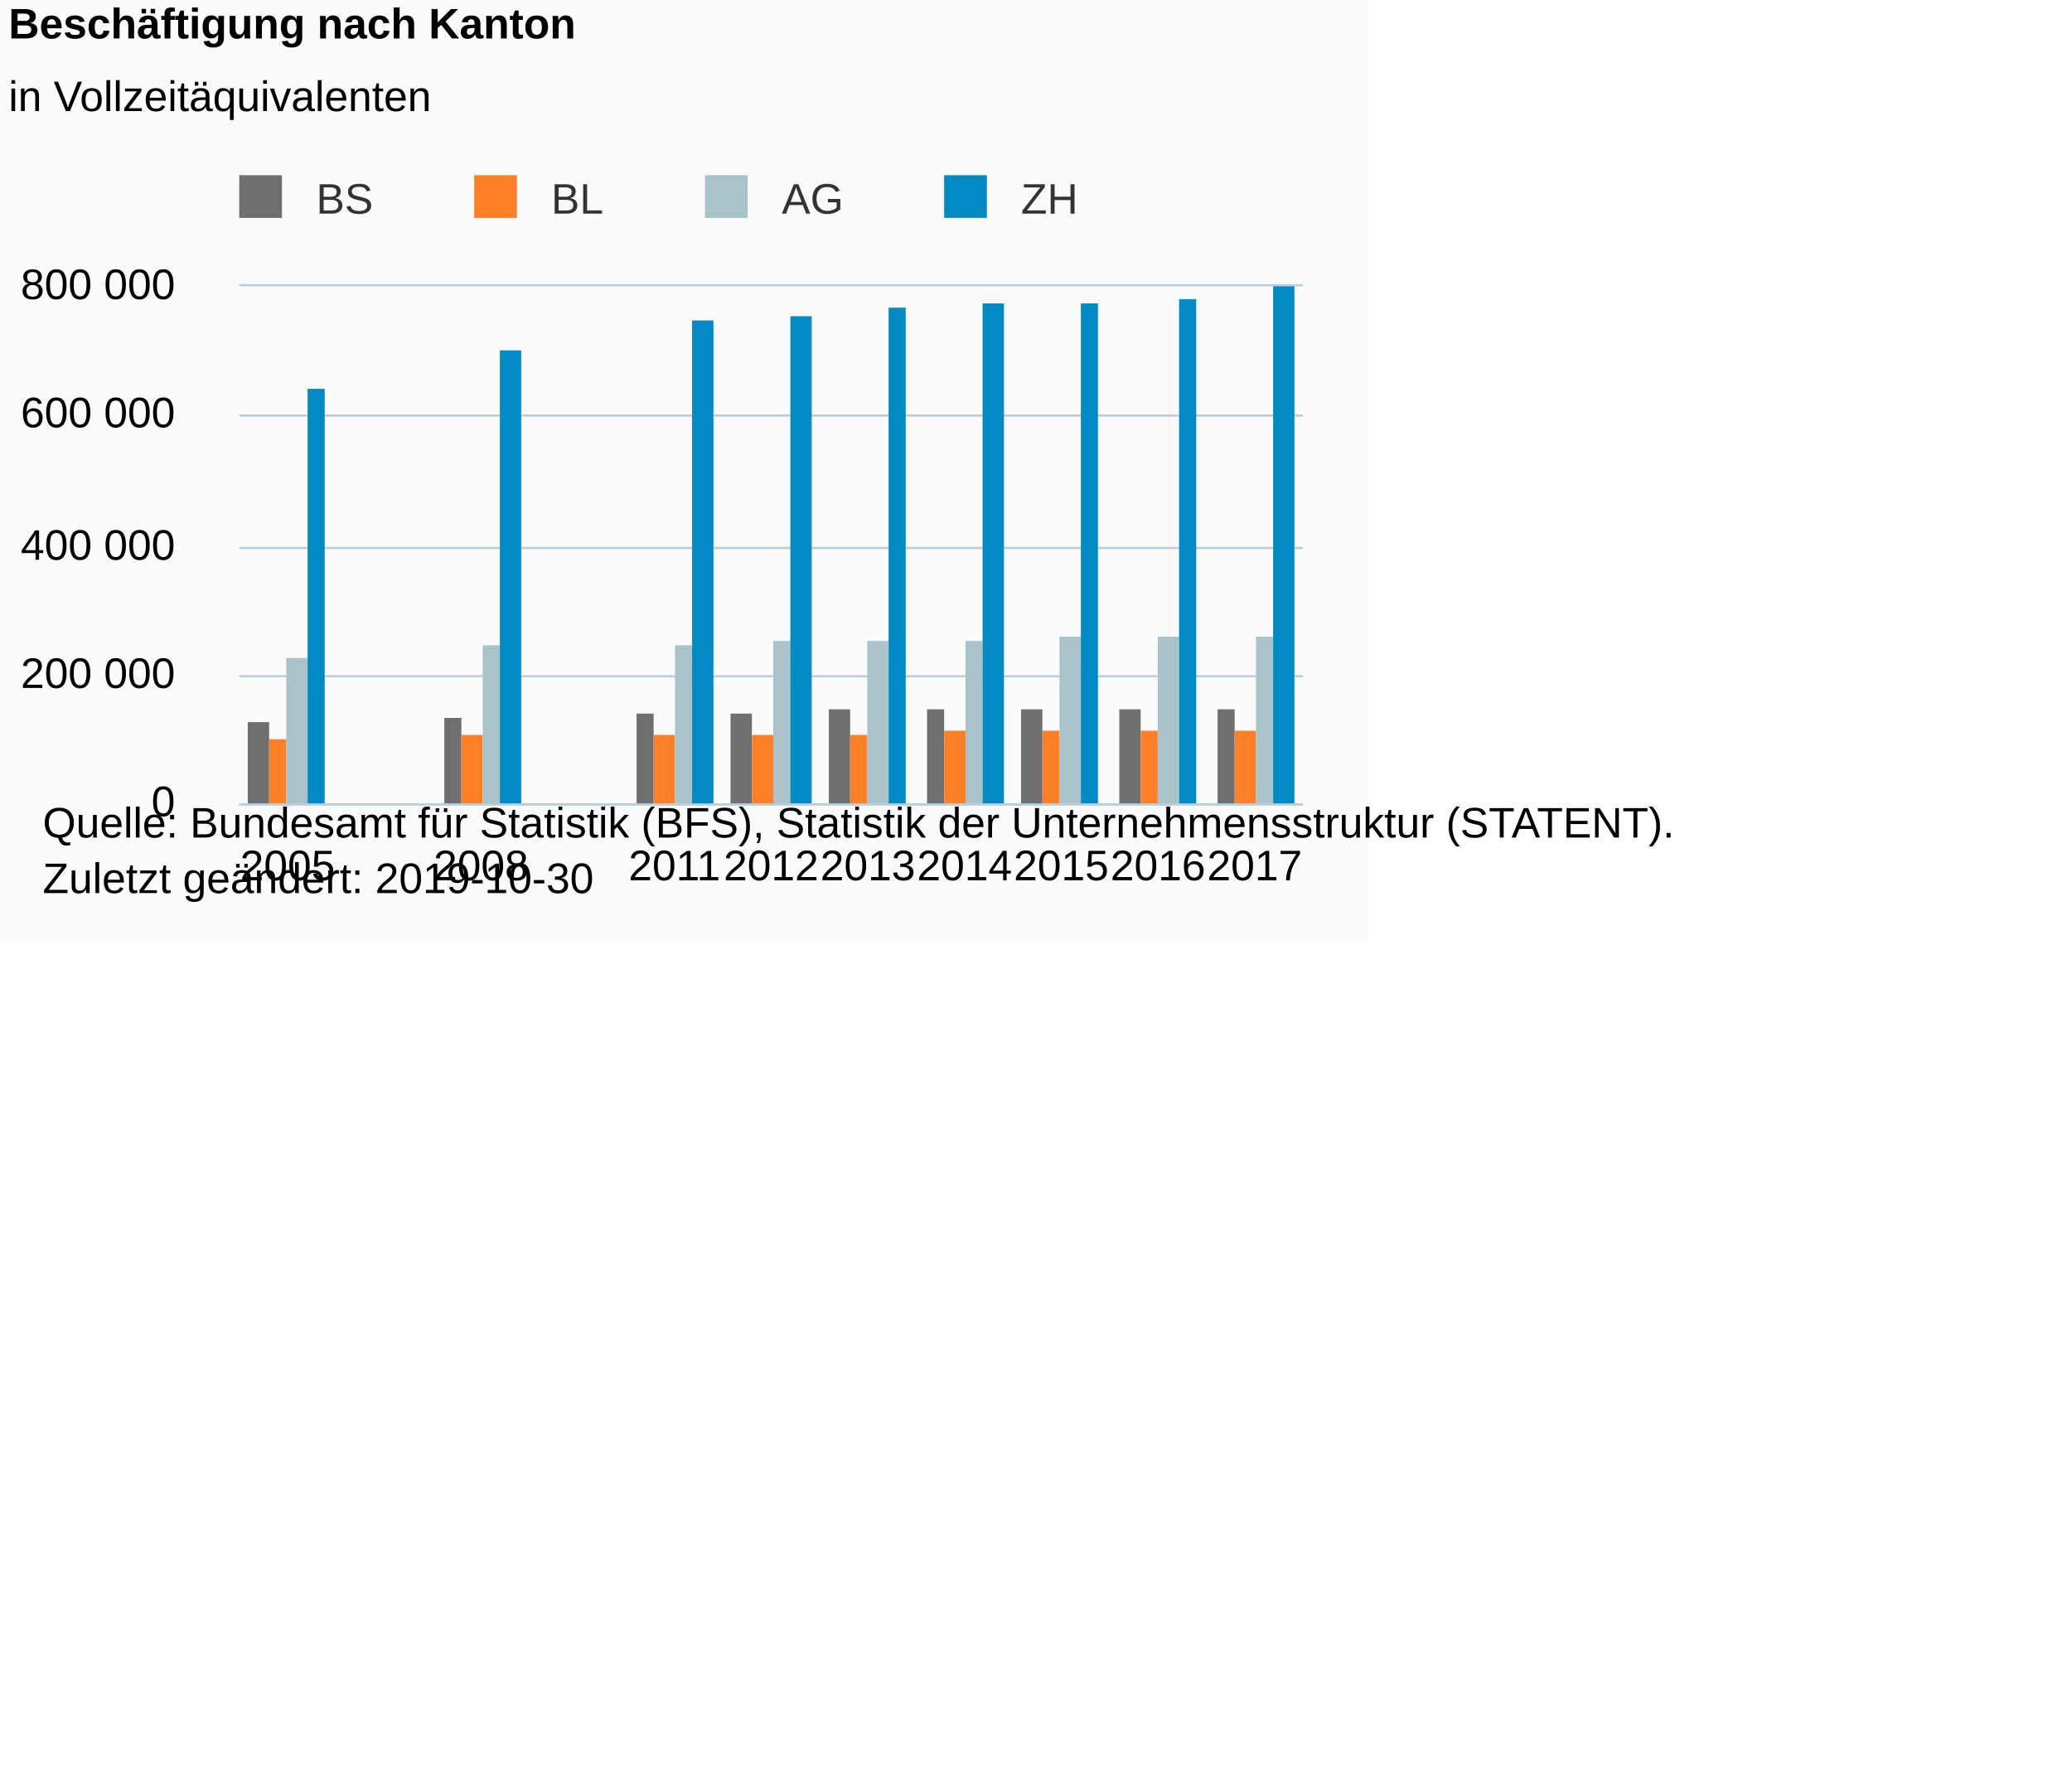
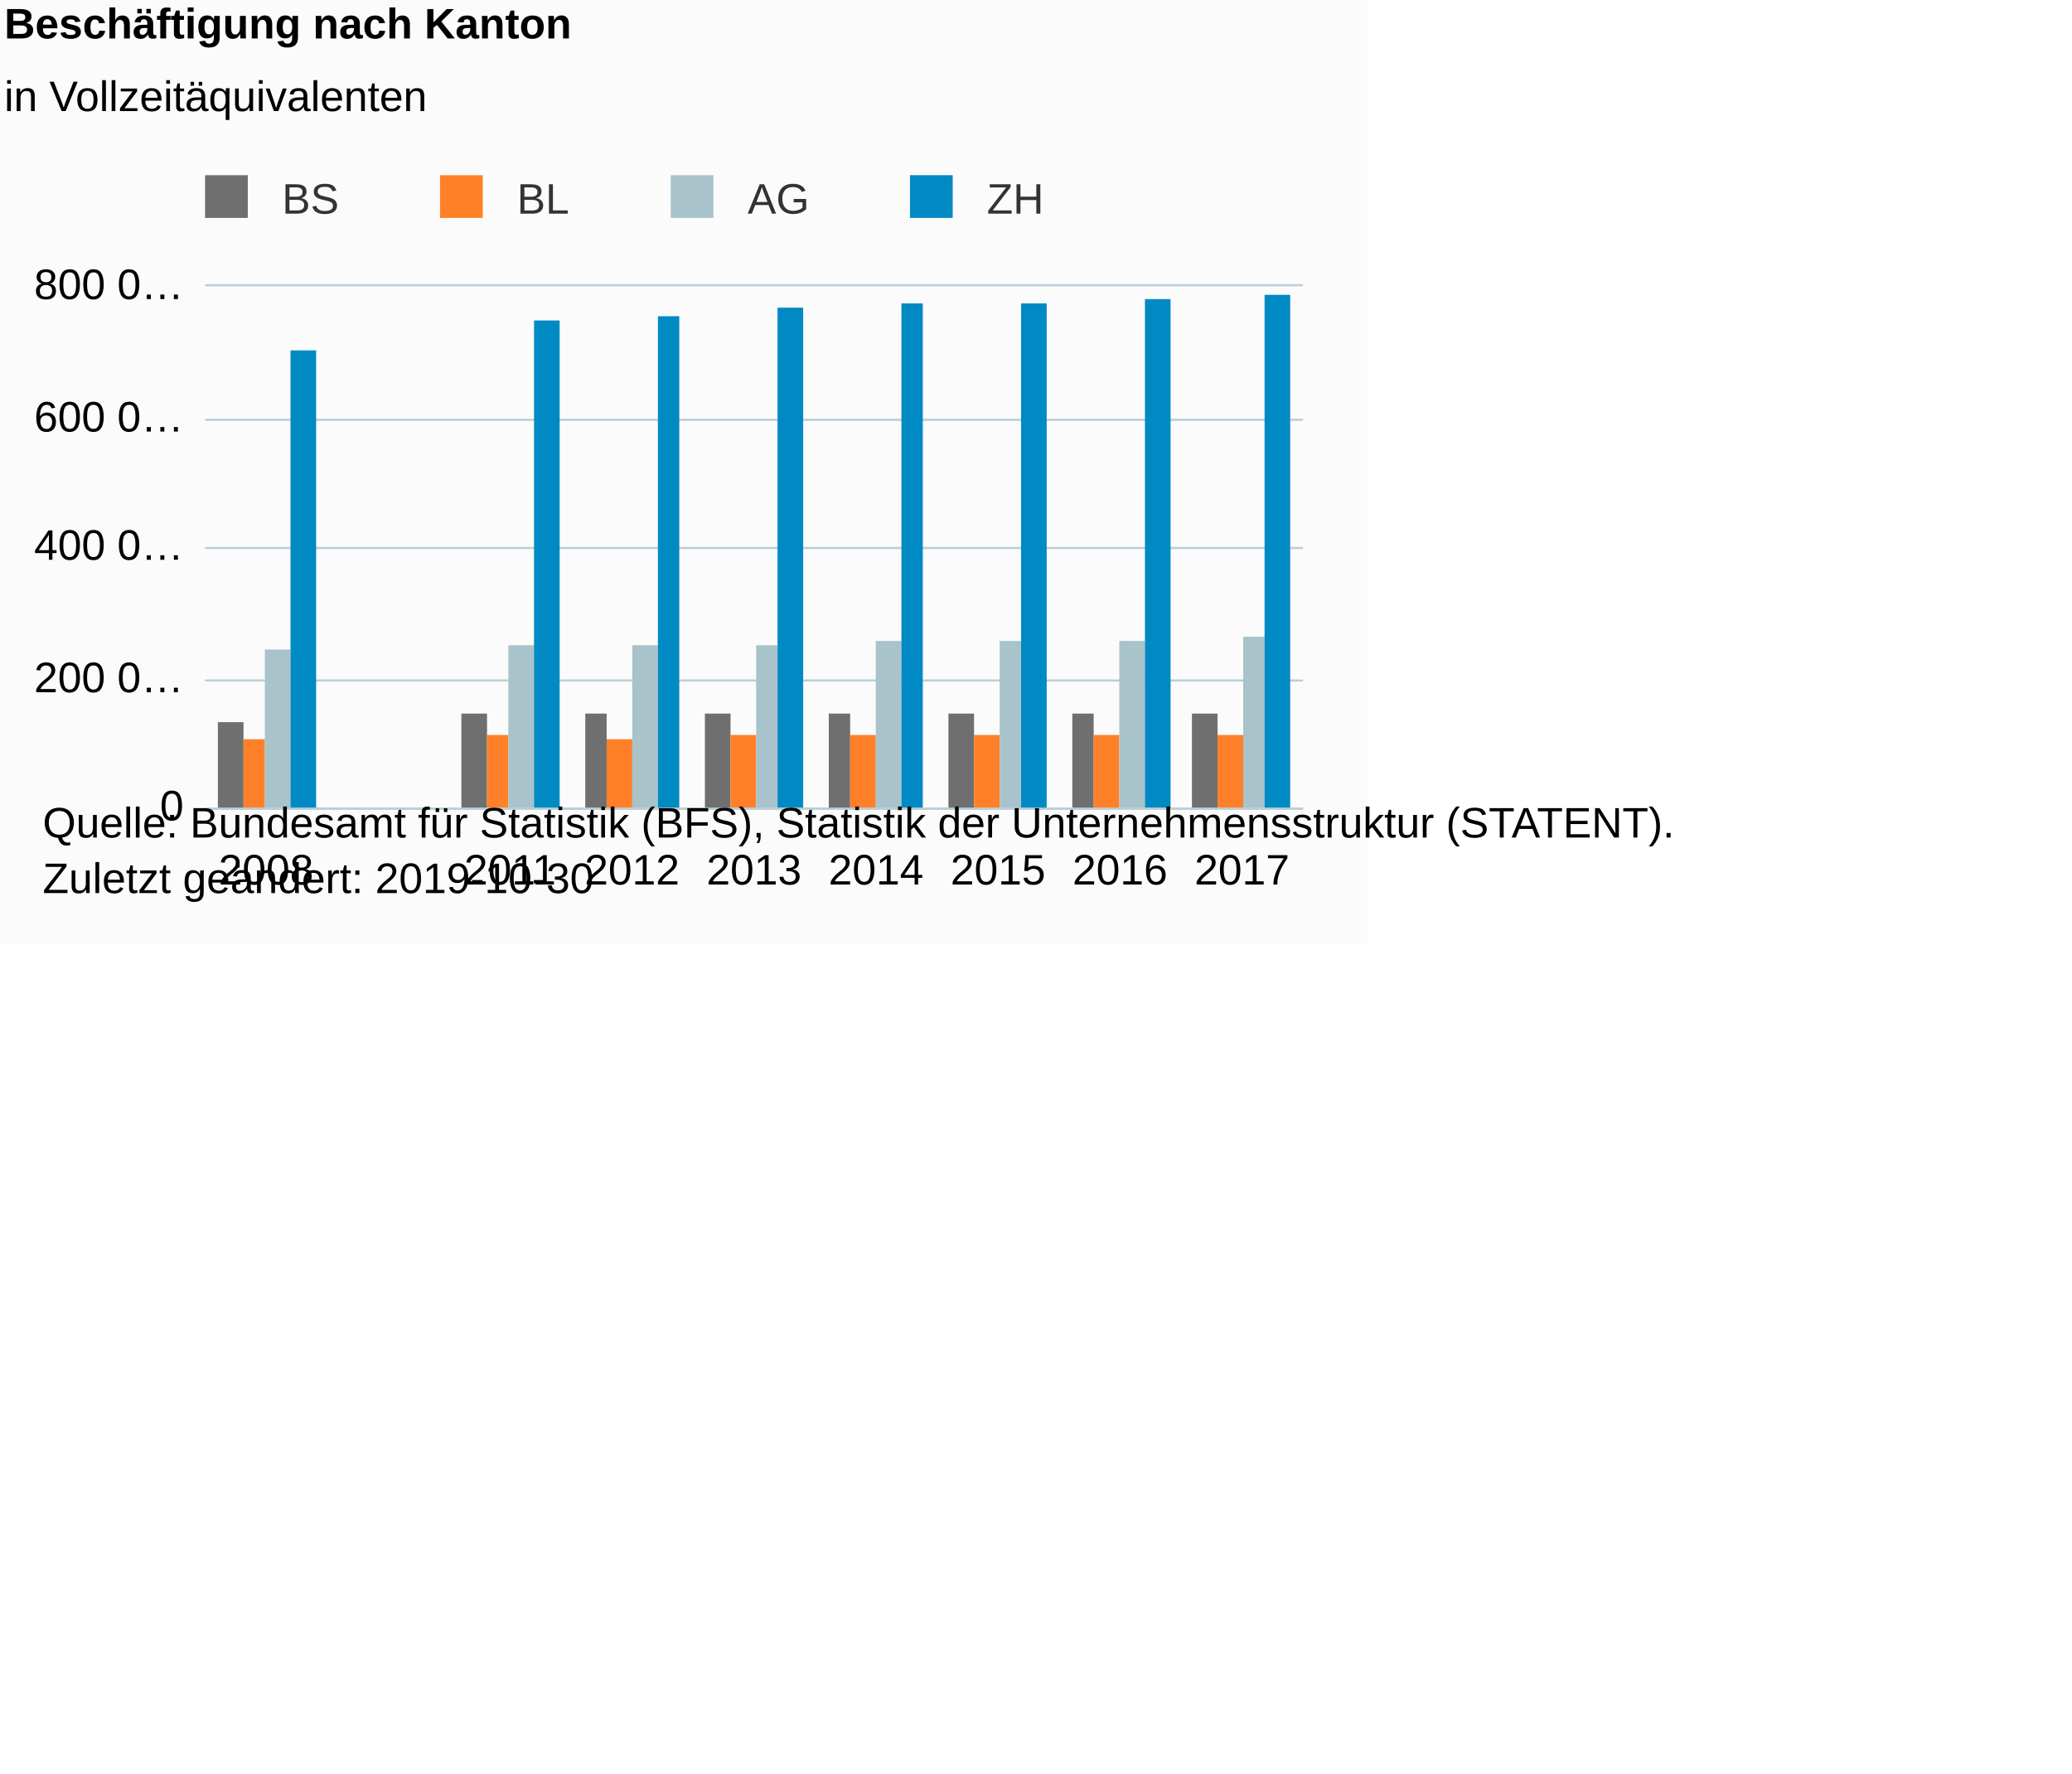
<svg xmlns="http://www.w3.org/2000/svg" version="1.1" class="highcharts-root" style="font-family:Arial;font-size:12px;" viewBox="0 0 485 415">
  <defs>
-     <clipPath id="highcharts-3l1t9u7-6">
-       <rect x="0" y="0" width="249" height="121" fill="none" />
+     <clipPath id="highcharts-xsjk0us-6">
+       <rect x="0" y="0" width="257" height="122" fill="none" />
    </clipPath>
-     <clipPath id="highcharts-3l1t9u7-7">
-       <rect x="0" y="0" width="249" height="121" fill="none" />
+     <clipPath id="highcharts-xsjk0us-7">
+       <rect x="0" y="0" width="257" height="122" fill="none" />
    </clipPath>
  </defs>
  <rect fill="#fbfbfb" class="highcharts-background" x="0" y="0" width="320" height="221" rx="0" ry="0" />
-   <rect fill="none" class="highcharts-plot-background" x="56" y="67" width="249" height="121" />
+   <rect fill="none" class="highcharts-plot-background" x="48" y="67" width="257" height="122" />
  <g class="highcharts-pane-group" data-z-index="0" />
  <g class="highcharts-grid highcharts-xaxis-grid " data-z-index="1">
-     <path fill="none" data-z-index="1" class="highcharts-grid-line" d="M 78.5 67 L 78.5 188" opacity="1" />
-     <path fill="none" data-z-index="1" class="highcharts-grid-line" d="M 100.5 67 L 100.5 188" opacity="1" />
-     <path fill="none" data-z-index="1" class="highcharts-grid-line" d="M 123.5 67 L 123.5 188" opacity="1" />
-     <path fill="none" data-z-index="1" class="highcharts-grid-line" d="M 146.5 67 L 146.5 188" opacity="1" />
-     <path fill="none" data-z-index="1" class="highcharts-grid-line" d="M 168.5 67 L 168.5 188" opacity="1" />
-     <path fill="none" data-z-index="1" class="highcharts-grid-line" d="M 191.5 67 L 191.5 188" opacity="1" />
-     <path fill="none" data-z-index="1" class="highcharts-grid-line" d="M 213.5 67 L 213.5 188" opacity="1" />
-     <path fill="none" data-z-index="1" class="highcharts-grid-line" d="M 236.5 67 L 236.5 188" opacity="1" />
-     <path fill="none" data-z-index="1" class="highcharts-grid-line" d="M 259.5 67 L 259.5 188" opacity="1" />
-     <path fill="none" data-z-index="1" class="highcharts-grid-line" d="M 281.5 67 L 281.5 188" opacity="1" />
-     <path fill="none" data-z-index="1" class="highcharts-grid-line" d="M 304.5 67 L 304.5 188" opacity="1" />
-     <path fill="none" data-z-index="1" class="highcharts-grid-line" d="M 55.5 67 L 55.5 188" opacity="1" />
+     <path fill="none" data-z-index="1" class="highcharts-grid-line" d="M 76.5 67 L 76.5 189" opacity="1" />
+     <path fill="none" data-z-index="1" class="highcharts-grid-line" d="M 104.5 67 L 104.5 189" opacity="1" />
+     <path fill="none" data-z-index="1" class="highcharts-grid-line" d="M 133.5 67 L 133.5 189" opacity="1" />
+     <path fill="none" data-z-index="1" class="highcharts-grid-line" d="M 161.5 67 L 161.5 189" opacity="1" />
+     <path fill="none" data-z-index="1" class="highcharts-grid-line" d="M 190.5 67 L 190.5 189" opacity="1" />
+     <path fill="none" data-z-index="1" class="highcharts-grid-line" d="M 218.5 67 L 218.5 189" opacity="1" />
+     <path fill="none" data-z-index="1" class="highcharts-grid-line" d="M 247.5 67 L 247.5 189" opacity="1" />
+     <path fill="none" data-z-index="1" class="highcharts-grid-line" d="M 275.5 67 L 275.5 189" opacity="1" />
+     <path fill="none" data-z-index="1" class="highcharts-grid-line" d="M 304.5 67 L 304.5 189" opacity="1" />
+     <path fill="none" data-z-index="1" class="highcharts-grid-line" d="M 47.5 67 L 47.5 189" opacity="1" />
  </g>
  <g class="highcharts-grid highcharts-yaxis-grid " data-z-index="1">
-     <path fill="none" stroke="#B9CFD7" stroke-width="0.5" data-z-index="1" class="highcharts-grid-line" d="M 56 188.25 L 305 188.25" opacity="1" />
-     <path fill="none" stroke="#B9CFD7" stroke-width="0.5" data-z-index="1" class="highcharts-grid-line" d="M 56 158.25 L 305 158.25" opacity="1" />
-     <path fill="none" stroke="#B9CFD7" stroke-width="0.5" data-z-index="1" class="highcharts-grid-line" d="M 56 128.25 L 305 128.25" opacity="1" />
-     <path fill="none" stroke="#B9CFD7" stroke-width="0.5" data-z-index="1" class="highcharts-grid-line" d="M 56 97.25 L 305 97.25" opacity="1" />
-     <path fill="none" stroke="#B9CFD7" stroke-width="0.5" data-z-index="1" class="highcharts-grid-line" d="M 56 66.75 L 305 66.75" opacity="1" />
+     <path fill="none" stroke="#B9CFD7" stroke-width="0.5" data-z-index="1" class="highcharts-grid-line" d="M 48 189.25 L 305 189.25" opacity="1" />
+     <path fill="none" stroke="#B9CFD7" stroke-width="0.5" data-z-index="1" class="highcharts-grid-line" d="M 48 159.25 L 305 159.25" opacity="1" />
+     <path fill="none" stroke="#B9CFD7" stroke-width="0.5" data-z-index="1" class="highcharts-grid-line" d="M 48 128.25 L 305 128.25" opacity="1" />
+     <path fill="none" stroke="#B9CFD7" stroke-width="0.5" data-z-index="1" class="highcharts-grid-line" d="M 48 98.25 L 305 98.25" opacity="1" />
+     <path fill="none" stroke="#B9CFD7" stroke-width="0.5" data-z-index="1" class="highcharts-grid-line" d="M 48 66.75 L 305 66.75" opacity="1" />
  </g>
-   <rect fill="none" class="highcharts-plot-border" data-z-index="1" x="56" y="67" width="249" height="121" />
+   <rect fill="none" class="highcharts-plot-border" data-z-index="1" x="48" y="67" width="257" height="122" />
  <g class="highcharts-axis highcharts-xaxis " data-z-index="2">
-     <path fill="none" class="highcharts-axis-line" stroke="#B9CFD7" stroke-width="0.5" data-z-index="7" d="M 56 188.25 L 305 188.25" />
+     <path fill="none" class="highcharts-axis-line" stroke="#B9CFD7" stroke-width="0.5" data-z-index="7" d="M 48 189.25 L 305 189.25" />
  </g>
  <g class="highcharts-axis highcharts-yaxis " data-z-index="2">
-     <path fill="none" class="highcharts-axis-line" data-z-index="7" d="M 56 67 L 56 188" />
+     <path fill="none" class="highcharts-axis-line" data-z-index="7" d="M 58 67 L 58 189" />
  </g>
  <g class="highcharts-series-group" data-z-index="3">
-     <g data-z-index="0.1" class="highcharts-series highcharts-series-0 highcharts-column-series " transform="translate(56,67) scale(1 1)" clip-path="url(#highcharts-3l1t9u7-7)">
-       <rect x="2" y="102" width="5" height="20" fill="#6F6F6F" class="highcharts-point" />
-       <rect x="48" y="101" width="4" height="21" fill="#6F6F6F" class="highcharts-point" />
-       <rect x="93" y="100" width="4" height="22" fill="#6F6F6F" class="highcharts-point" />
-       <rect x="115" y="100" width="5" height="22" fill="#6F6F6F" class="highcharts-point" />
-       <rect x="138" y="99" width="5" height="23" fill="#6F6F6F" class="highcharts-point" />
-       <rect x="161" y="99" width="4" height="23" fill="#6F6F6F" class="highcharts-point" />
-       <rect x="183" y="99" width="5" height="23" fill="#6F6F6F" class="highcharts-point" />
-       <rect x="206" y="99" width="5" height="23" fill="#6F6F6F" class="highcharts-point" />
-       <rect x="229" y="99" width="4" height="23" fill="#6F6F6F" class="highcharts-point" />
+     <g data-z-index="0.1" class="highcharts-series highcharts-series-0 highcharts-column-series " transform="translate(48,67) scale(1 1)" clip-path="url(#highcharts-xsjk0us-7)">
+       <rect x="3" y="102" width="6" height="21" fill="#6F6F6F" class="highcharts-point" />
+       <rect x="60" y="100" width="6" height="23" fill="#6F6F6F" class="highcharts-point" />
+       <rect x="89" y="100" width="5" height="23" fill="#6F6F6F" class="highcharts-point" />
+       <rect x="117" y="100" width="6" height="23" fill="#6F6F6F" class="highcharts-point" />
+       <rect x="146" y="100" width="5" height="23" fill="#6F6F6F" class="highcharts-point" />
+       <rect x="174" y="100" width="6" height="23" fill="#6F6F6F" class="highcharts-point" />
+       <rect x="203" y="100" width="5" height="23" fill="#6F6F6F" class="highcharts-point" />
+       <rect x="231" y="100" width="6" height="23" fill="#6F6F6F" class="highcharts-point" />
    </g>
-     <g data-z-index="0.1" class="highcharts-markers highcharts-series-0 highcharts-column-series " transform="translate(56,67) scale(1 1)" clip-path="none" />
-     <g data-z-index="0.1" class="highcharts-series highcharts-series-1 highcharts-column-series " transform="translate(56,67) scale(1 1)" clip-path="url(#highcharts-3l1t9u7-7)">
-       <rect x="7" y="106" width="4" height="16" fill="#FF8028" class="highcharts-point" />
-       <rect x="52" y="105" width="5" height="17" fill="#FF8028" class="highcharts-point" />
-       <rect x="97" y="105" width="5" height="17" fill="#FF8028" class="highcharts-point" />
-       <rect x="120" y="105" width="5" height="17" fill="#FF8028" class="highcharts-point" />
-       <rect x="143" y="105" width="4" height="17" fill="#FF8028" class="highcharts-point" />
-       <rect x="165" y="104" width="5" height="18" fill="#FF8028" class="highcharts-point" />
-       <rect x="188" y="104" width="4" height="18" fill="#FF8028" class="highcharts-point" />
-       <rect x="211" y="104" width="4" height="18" fill="#FF8028" class="highcharts-point" />
-       <rect x="233" y="104" width="5" height="18" fill="#FF8028" class="highcharts-point" />
+     <g data-z-index="0.1" class="highcharts-markers highcharts-series-0 highcharts-column-series " transform="translate(48,67) scale(1 1)" clip-path="none" />
+     <g data-z-index="0.1" class="highcharts-series highcharts-series-1 highcharts-column-series " transform="translate(48,67) scale(1 1)" clip-path="url(#highcharts-xsjk0us-7)">
+       <rect x="9" y="106" width="5" height="17" fill="#FF8028" class="highcharts-point" />
+       <rect x="66" y="105" width="5" height="18" fill="#FF8028" class="highcharts-point" />
+       <rect x="94" y="106" width="6" height="17" fill="#FF8028" class="highcharts-point" />
+       <rect x="123" y="105" width="6" height="18" fill="#FF8028" class="highcharts-point" />
+       <rect x="151" y="105" width="6" height="18" fill="#FF8028" class="highcharts-point" />
+       <rect x="180" y="105" width="6" height="18" fill="#FF8028" class="highcharts-point" />
+       <rect x="208" y="105" width="6" height="18" fill="#FF8028" class="highcharts-point" />
+       <rect x="237" y="105" width="6" height="18" fill="#FF8028" class="highcharts-point" />
    </g>
-     <g data-z-index="0.1" class="highcharts-markers highcharts-series-1 highcharts-column-series " transform="translate(56,67) scale(1 1)" clip-path="none" />
-     <g data-z-index="0.1" class="highcharts-series highcharts-series-2 highcharts-column-series " transform="translate(56,67) scale(1 1)" clip-path="url(#highcharts-3l1t9u7-7)">
-       <rect x="11" y="87" width="5" height="35" fill="#A8C3CA" class="highcharts-point" />
-       <rect x="57" y="84" width="4" height="38" fill="#A8C3CA" class="highcharts-point" />
-       <rect x="102" y="84" width="4" height="38" fill="#A8C3CA" class="highcharts-point" />
-       <rect x="125" y="83" width="4" height="39" fill="#A8C3CA" class="highcharts-point" />
-       <rect x="147" y="83" width="5" height="39" fill="#A8C3CA" class="highcharts-point" />
-       <rect x="170" y="83" width="4" height="39" fill="#A8C3CA" class="highcharts-point" />
-       <rect x="192" y="82" width="5" height="40" fill="#A8C3CA" class="highcharts-point" />
-       <rect x="215" y="82" width="5" height="40" fill="#A8C3CA" class="highcharts-point" />
-       <rect x="238" y="82" width="4" height="40" fill="#A8C3CA" class="highcharts-point" />
+     <g data-z-index="0.1" class="highcharts-markers highcharts-series-1 highcharts-column-series " transform="translate(48,67) scale(1 1)" clip-path="none" />
+     <g data-z-index="0.1" class="highcharts-series highcharts-series-2 highcharts-column-series " transform="translate(48,67) scale(1 1)" clip-path="url(#highcharts-xsjk0us-7)">
+       <rect x="14" y="85" width="6" height="38" fill="#A8C3CA" class="highcharts-point" />
+       <rect x="71" y="84" width="6" height="39" fill="#A8C3CA" class="highcharts-point" />
+       <rect x="100" y="84" width="6" height="39" fill="#A8C3CA" class="highcharts-point" />
+       <rect x="129" y="84" width="5" height="39" fill="#A8C3CA" class="highcharts-point" />
+       <rect x="157" y="83" width="6" height="40" fill="#A8C3CA" class="highcharts-point" />
+       <rect x="186" y="83" width="5" height="40" fill="#A8C3CA" class="highcharts-point" />
+       <rect x="214" y="83" width="6" height="40" fill="#A8C3CA" class="highcharts-point" />
+       <rect x="243" y="82" width="5" height="41" fill="#A8C3CA" class="highcharts-point" />
    </g>
-     <g data-z-index="0.1" class="highcharts-markers highcharts-series-2 highcharts-column-series " transform="translate(56,67) scale(1 1)" clip-path="none" />
-     <g data-z-index="0.1" class="highcharts-series highcharts-series-3 highcharts-column-series " transform="translate(56,67) scale(1 1)" clip-path="url(#highcharts-3l1t9u7-7)">
-       <rect x="16" y="24" width="4" height="98" fill="#008AC3" class="highcharts-point" />
-       <rect x="61" y="15" width="5" height="107" fill="#008AC3" class="highcharts-point" />
-       <rect x="106" y="8" width="5" height="114" fill="#008AC3" class="highcharts-point" />
-       <rect x="129" y="7" width="5" height="115" fill="#008AC3" class="highcharts-point" />
-       <rect x="152" y="5" width="4" height="117" fill="#008AC3" class="highcharts-point" />
-       <rect x="174" y="4" width="5" height="118" fill="#008AC3" class="highcharts-point" />
-       <rect x="197" y="4" width="4" height="118" fill="#008AC3" class="highcharts-point" />
-       <rect x="220" y="3" width="4" height="119" fill="#008AC3" class="highcharts-point" />
-       <rect x="242" y="0" width="5" height="122" fill="#008AC3" class="highcharts-point" />
+     <g data-z-index="0.1" class="highcharts-markers highcharts-series-2 highcharts-column-series " transform="translate(48,67) scale(1 1)" clip-path="none" />
+     <g data-z-index="0.1" class="highcharts-series highcharts-series-3 highcharts-column-series " transform="translate(48,67) scale(1 1)" clip-path="url(#highcharts-xsjk0us-7)">
+       <rect x="20" y="15" width="6" height="108" fill="#008AC3" class="highcharts-point" />
+       <rect x="77" y="8" width="6" height="115" fill="#008AC3" class="highcharts-point" />
+       <rect x="106" y="7" width="5" height="116" fill="#008AC3" class="highcharts-point" />
+       <rect x="134" y="5" width="6" height="118" fill="#008AC3" class="highcharts-point" />
+       <rect x="163" y="4" width="5" height="119" fill="#008AC3" class="highcharts-point" />
+       <rect x="191" y="4" width="6" height="119" fill="#008AC3" class="highcharts-point" />
+       <rect x="220" y="3" width="6" height="120" fill="#008AC3" class="highcharts-point" />
+       <rect x="248" y="2" width="6" height="121" fill="#008AC3" class="highcharts-point" />
    </g>
-     <g data-z-index="0.1" class="highcharts-markers highcharts-series-3 highcharts-column-series " transform="translate(56,67) scale(1 1)" clip-path="none" />
+     <g data-z-index="0.1" class="highcharts-markers highcharts-series-3 highcharts-column-series " transform="translate(48,67) scale(1 1)" clip-path="none" />
  </g>
-   <text x="2" text-anchor="start" class="highcharts-title" data-z-index="4" style="color:#000000;font-size:10px;font-weight:bold;fill:#000000;" y="9">
+   <text x="1" text-anchor="start" class="highcharts-title" data-z-index="4" style="color:#000000;font-size:10px;font-weight:bold;fill:#000000;" y="9">
    <tspan>Beschäftigung nach Kanton</tspan>
  </text>
-   <text x="2" text-anchor="start" class="highcharts-subtitle" data-z-index="4" style="color:#000000;font-size:10px;font-weight:normal;font-family:Arial;fill:#000000;" y="26">
+   <text x="1" text-anchor="start" class="highcharts-subtitle" data-z-index="4" style="color:#000000;font-size:10px;font-weight:normal;font-family:Arial;fill:#000000;" y="26">
    <tspan>in Vollzeitäquivalenten</tspan>
  </text>
-   <g class="highcharts-legend" data-z-index="7" transform="translate(53,42)">
+   <g class="highcharts-legend" data-z-index="7" transform="translate(45,42)">
    <rect fill="none" class="highcharts-legend-box" rx="0" ry="0" x="0" y="0" width="300" height="13" visibility="visible" />
    <g data-z-index="1">
      <g>
        <g class="highcharts-legend-item highcharts-column-series highcharts-color-undefined highcharts-series-0" data-z-index="1" transform="translate(0,-5)">
          <text x="21" style="color:#333333;font-size:10px;font-weight:normal;cursor:pointer;fill:#333333;" text-anchor="start" data-z-index="2" y="13">
            <tspan>BS</tspan>
          </text>
          <rect x="3" y="4" width="10" height="10" fill="#6F6F6F" class="highcharts-point" data-z-index="3" />
        </g>
        <g class="highcharts-legend-item highcharts-column-series highcharts-color-undefined highcharts-series-1" data-z-index="1" transform="translate(55,-5)">
          <text x="21" y="13" style="color:#333333;font-size:10px;font-weight:normal;cursor:pointer;fill:#333333;" text-anchor="start" data-z-index="2">
            <tspan>BL</tspan>
          </text>
          <rect x="3" y="4" width="10" height="10" fill="#FF8028" class="highcharts-point" data-z-index="3" />
        </g>
        <g class="highcharts-legend-item highcharts-column-series highcharts-color-undefined highcharts-series-2" data-z-index="1" transform="translate(109,-5)">
          <text x="21" y="13" style="color:#333333;font-size:10px;font-weight:normal;cursor:pointer;fill:#333333;" text-anchor="start" data-z-index="2">
            <tspan>AG</tspan>
          </text>
          <rect x="3" y="4" width="10" height="10" fill="#A8C3CA" class="highcharts-point" data-z-index="3" />
        </g>
        <g class="highcharts-legend-item highcharts-column-series highcharts-color-undefined highcharts-series-3" data-z-index="1" transform="translate(165,-5)">
          <text x="21" y="13" style="color:#333333;font-size:10px;font-weight:normal;cursor:pointer;fill:#333333;" text-anchor="start" data-z-index="2">
            <tspan>ZH</tspan>
          </text>
          <rect x="3" y="4" width="10" height="10" fill="#008AC3" class="highcharts-point" data-z-index="3" />
        </g>
      </g>
    </g>
  </g>
  <g class="highcharts-axis-labels highcharts-xaxis-labels " data-z-index="7">
-     <text x="67.318" style="color:#000000;cursor:default;font-size:10px;white-space:nowrap;fill:#000000;" text-anchor="middle" transform="translate(0,0)" y="206" opacity="1">
-       <tspan>2005</tspan>
-     </text>
-     <text x="89.955" style="color:#000000;cursor:default;font-size:10px;white-space:nowrap;fill:#000000;" text-anchor="middle" transform="translate(0,0)" y="206" opacity="1" />
-     <text x="112.591" style="color:#000000;cursor:default;font-size:10px;white-space:nowrap;fill:#000000;" text-anchor="middle" transform="translate(0,0)" y="206" opacity="1">
-       <tspan>2008</tspan>
-     </text>
-     <text x="135.227" style="color:#000000;cursor:default;font-size:10px;white-space:nowrap;fill:#000000;" text-anchor="middle" transform="translate(0,0)" y="206" opacity="1" />
-     <text x="157.864" style="color:#000000;cursor:default;font-size:10px;white-space:nowrap;fill:#000000;" text-anchor="middle" transform="translate(0,0)" y="206" opacity="1">
-       <tspan>2011</tspan>
-     </text>
-     <text x="180.5" style="color:#000000;cursor:default;font-size:10px;white-space:nowrap;fill:#000000;" text-anchor="middle" transform="translate(0,0)" y="206" opacity="1">
-       <tspan>2012</tspan>
-     </text>
-     <text x="203.136" style="color:#000000;cursor:default;font-size:10px;white-space:nowrap;fill:#000000;" text-anchor="middle" transform="translate(0,0)" y="206" opacity="1">
-       <tspan>2013</tspan>
-     </text>
-     <text x="225.773" style="color:#000000;cursor:default;font-size:10px;white-space:nowrap;fill:#000000;" text-anchor="middle" transform="translate(0,0)" y="206" opacity="1">
-       <tspan>2014</tspan>
-     </text>
-     <text x="248.409" style="color:#000000;cursor:default;font-size:10px;white-space:nowrap;fill:#000000;" text-anchor="middle" transform="translate(0,0)" y="206" opacity="1">
-       <tspan>2015</tspan>
-     </text>
-     <text x="271.045" style="color:#000000;cursor:default;font-size:10px;white-space:nowrap;fill:#000000;" text-anchor="middle" transform="translate(0,0)" y="206" opacity="1">
-       <tspan>2016</tspan>
-     </text>
-     <text x="293.682" style="color:#000000;cursor:default;font-size:10px;white-space:nowrap;fill:#000000;" text-anchor="middle" transform="translate(0,0)" y="206" opacity="1">
-       <tspan>2017</tspan>
-     </text>
+     <text x="62.278" style="color:#000000;cursor:default;font-size:10px;white-space:nowrap;fill:#000000;" text-anchor="middle" transform="translate(0,0)" y="207" opacity="1">2008</text>
+     <text x="90.833" style="color:#000000;cursor:default;font-size:10px;white-space:nowrap;fill:#000000;" text-anchor="middle" transform="translate(0,0)" y="207" opacity="1" />
+     <text x="119.389" style="color:#000000;cursor:default;font-size:10px;white-space:nowrap;fill:#000000;" text-anchor="middle" transform="translate(0,0)" y="207" opacity="1">2011</text>
+     <text x="147.944" style="color:#000000;cursor:default;font-size:10px;white-space:nowrap;fill:#000000;" text-anchor="middle" transform="translate(0,0)" y="207" opacity="1">2012</text>
+     <text x="176.5" style="color:#000000;cursor:default;font-size:10px;white-space:nowrap;fill:#000000;" text-anchor="middle" transform="translate(0,0)" y="207" opacity="1">2013</text>
+     <text x="205.056" style="color:#000000;cursor:default;font-size:10px;white-space:nowrap;fill:#000000;" text-anchor="middle" transform="translate(0,0)" y="207" opacity="1">2014</text>
+     <text x="233.611" style="color:#000000;cursor:default;font-size:10px;white-space:nowrap;fill:#000000;" text-anchor="middle" transform="translate(0,0)" y="207" opacity="1">2015</text>
+     <text x="262.167" style="color:#000000;cursor:default;font-size:10px;white-space:nowrap;fill:#000000;" text-anchor="middle" transform="translate(0,0)" y="207" opacity="1">2016</text>
+     <text x="290.722" style="color:#000000;cursor:default;font-size:10px;white-space:nowrap;fill:#000000;" text-anchor="middle" transform="translate(0,0)" y="207" opacity="1">2017</text>
  </g>
  <g class="highcharts-axis-labels highcharts-yaxis-labels " data-z-index="7">
-     <text x="41" style="color:#000000;cursor:default;font-size:10px;fill:#000000;" text-anchor="end" transform="translate(0,0)" y="191" opacity="1">0</text>
-     <text x="41" style="color:#000000;cursor:default;font-size:10px;fill:#000000;" text-anchor="end" transform="translate(0,0)" y="161" opacity="1">
-       <tspan>200 000</tspan>
+     <text x="43" style="color:#000000;cursor:default;font-size:10px;fill:#000000;" text-anchor="end" transform="translate(0,0)" y="192" opacity="1">0</text>
+     <text x="43" style="color:#000000;cursor:default;font-size:10px;fill:#000000;" text-anchor="end" transform="translate(0,0)" y="162" opacity="1">
+       <tspan>200 0…</tspan>
    </text>
-     <text x="41" style="color:#000000;cursor:default;font-size:10px;fill:#000000;" text-anchor="end" transform="translate(0,0)" y="131" opacity="1">
-       <tspan>400 000</tspan>
+     <text x="43" style="color:#000000;cursor:default;font-size:10px;fill:#000000;" text-anchor="end" transform="translate(0,0)" y="131" opacity="1">
+       <tspan>400 0…</tspan>
    </text>
-     <text x="41" style="color:#000000;cursor:default;font-size:10px;fill:#000000;" text-anchor="end" transform="translate(0,0)" y="100" opacity="1">
-       <tspan>600 000</tspan>
+     <text x="43" style="color:#000000;cursor:default;font-size:10px;fill:#000000;" text-anchor="end" transform="translate(0,0)" y="101" opacity="1">
+       <tspan>600 0…</tspan>
    </text>
-     <text x="41" style="color:#000000;cursor:default;font-size:10px;fill:#000000;" text-anchor="end" transform="translate(0,0)" y="70" opacity="1">
-       <tspan>800 000</tspan>
+     <text x="43" style="color:#000000;cursor:default;font-size:10px;fill:#000000;" text-anchor="end" transform="translate(0,0)" y="70" opacity="1">
+       <tspan>800 0…</tspan>
    </text>
  </g>
  <text x="10" class="highcharts-credits" text-anchor="start" data-z-index="8" style="cursor:default;color:#000000;font-size:10px;fill:#000000;" y="196">
    <tspan>Quelle: Bundesamt für Statistik (BFS), Statistik der Unternehmensstruktur (STATENT).</tspan>
    <tspan x="10" dy="13">Zuletzt geändert: 2019-10-30</tspan>
  </text>
</svg>
